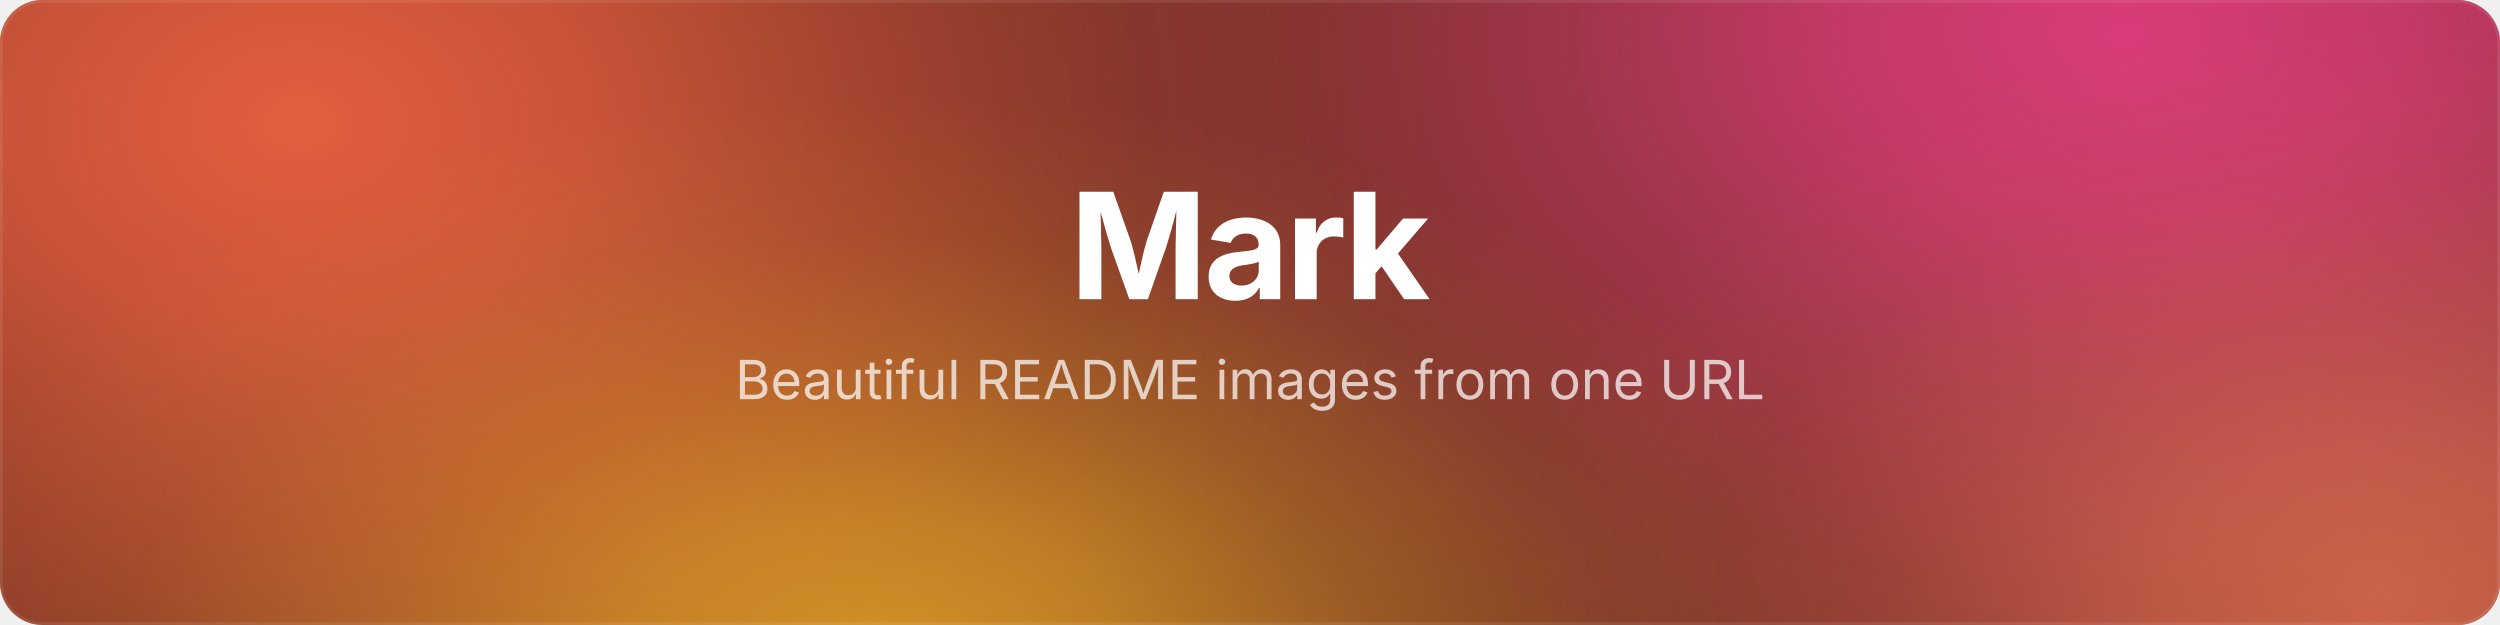
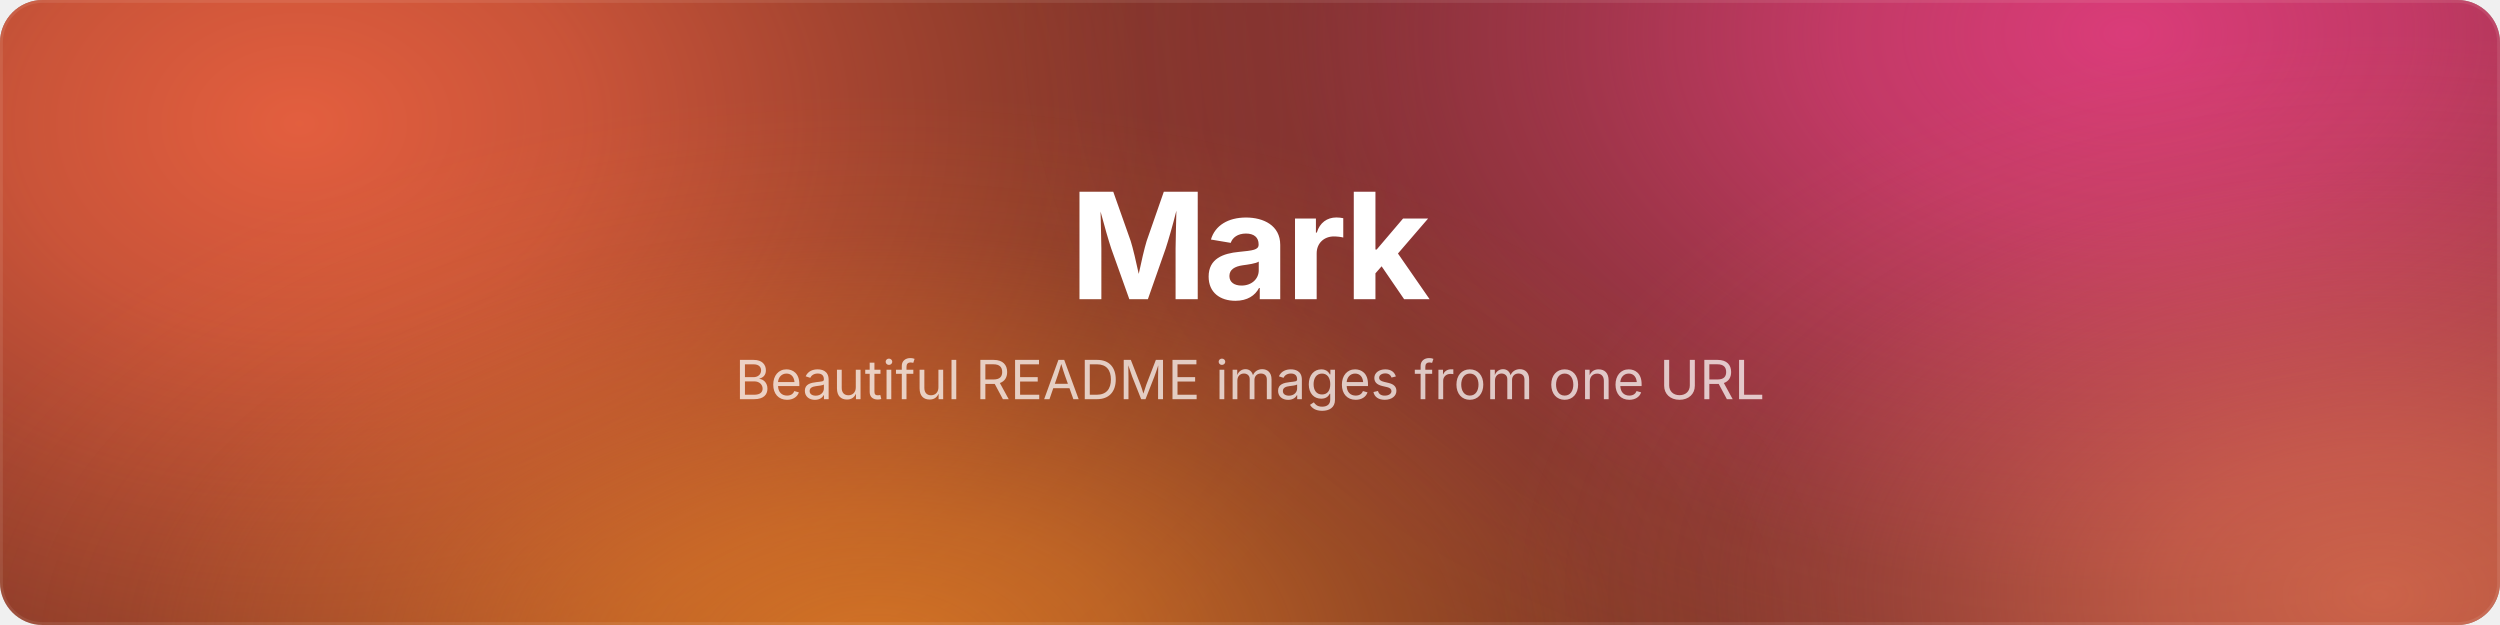
<svg xmlns="http://www.w3.org/2000/svg" width="880" height="220" viewBox="0 0 880 220" role="img">
  <defs>
    <radialGradient id="mg1">
      <stop offset="0" stop-color="#FF6A45" stop-opacity="0.80" />
      <stop offset="0.25" stop-color="#FF6A45" stop-opacity="0.62" />
      <stop offset="0.5" stop-color="#FF6A45" stop-opacity="0.34" />
      <stop offset="0.75" stop-color="#FF6A45" stop-opacity="0.10" />
      <stop offset="1" stop-color="#FF6A45" stop-opacity="0" />
    </radialGradient>
    <radialGradient id="mg2">
      <stop offset="0" stop-color="#F43F8E" stop-opacity="0.80" />
      <stop offset="0.25" stop-color="#F43F8E" stop-opacity="0.62" />
      <stop offset="0.5" stop-color="#F43F8E" stop-opacity="0.34" />
      <stop offset="0.75" stop-color="#F43F8E" stop-opacity="0.10" />
      <stop offset="1" stop-color="#F43F8E" stop-opacity="0" />
    </radialGradient>
    <radialGradient id="mg3">
-       <stop offset="0" stop-color="#FBBF24" stop-opacity="0.68" />
-       <stop offset="0.25" stop-color="#FBBF24" stop-opacity="0.53" />
-       <stop offset="0.5" stop-color="#FBBF24" stop-opacity="0.29" />
-       <stop offset="0.75" stop-color="#FBBF24" stop-opacity="0.09" />
-       <stop offset="1" stop-color="#FBBF24" stop-opacity="0" />
+       <stop offset="0" stop-color="#FB9024" stop-opacity="0.68" />
+       <stop offset="0.25" stop-color="#FB9024" stop-opacity="0.53" />
+       <stop offset="0.5" stop-color="#FB9024" stop-opacity="0.29" />
+       <stop offset="0.75" stop-color="#FB9024" stop-opacity="0.09" />
+       <stop offset="1" stop-color="#FB9024" stop-opacity="0" />
    </radialGradient>
    <radialGradient id="mg4">
      <stop offset="0" stop-color="#F87F59" stop-opacity="0.64" />
      <stop offset="0.25" stop-color="#F87F59" stop-opacity="0.50" />
      <stop offset="0.5" stop-color="#F87F59" stop-opacity="0.27" />
      <stop offset="0.75" stop-color="#F87F59" stop-opacity="0.08" />
      <stop offset="1" stop-color="#F87F59" stop-opacity="0" />
    </radialGradient>
    <clipPath id="mc">
      <rect width="880" height="220" rx="15" />
    </clipPath>
  </defs>
  <g clip-path="url(#mc)">
    <rect width="880" height="220" fill="#733025" />
    <g>
      <ellipse cx="106" cy="44" rx="396" ry="286" fill="url(#mg1)" />
      <animateTransform attributeName="transform" type="translate" values="0 0;88 26;0 0" keyTimes="0.000;0.500;1.000" dur="24s" repeatCount="indefinite" calcMode="spline" keySplines="0.45 0 0.55 1;0.45 0 0.55 1" />
    </g>
    <g>
      <ellipse cx="748" cy="11" rx="396" ry="264" fill="url(#mg2)" />
      <animateTransform attributeName="transform" type="translate" values="0 0;-106 22;0 0" keyTimes="0.000;0.500;1.000" dur="28s" repeatCount="indefinite" calcMode="spline" keySplines="0.45 0 0.55 1;0.45 0 0.55 1" />
    </g>
    <g>
      <ellipse cx="308" cy="231" rx="352" ry="198" fill="url(#mg3)" />
      <animateTransform attributeName="transform" type="translate" values="0 0;106 -22;0 0" keyTimes="0.000;0.500;1.000" dur="21s" repeatCount="indefinite" calcMode="spline" keySplines="0.45 0 0.55 1;0.45 0 0.55 1" />
    </g>
    <g>
      <ellipse cx="836" cy="209" rx="308" ry="198" fill="url(#mg4)" />
      <animateTransform attributeName="transform" type="translate" values="0 0;-88 -26;0 0" keyTimes="0.000;0.500;1.000" dur="25s" repeatCount="indefinite" calcMode="spline" keySplines="0.45 0 0.55 1;0.45 0 0.55 1" />
    </g>
  </g>
  <rect x="0.5" y="0.5" width="879" height="219" rx="14.5" fill="none" stroke="#FFF5EF" stroke-opacity="0.09" />
  <text x="440.0" y="86.4" text-anchor="middle" dominant-baseline="central" font-family="Inter,ui-sans-serif,system-ui,-apple-system,BlinkMacSystemFont,Segoe UI,Roboto,Helvetica,Arial,sans-serif" font-size="52" font-weight="700" letter-spacing="-0.025em" fill="#FFFFFF">Mark</text>
  <text x="440.0" y="133.6" text-anchor="middle" dominant-baseline="central" font-family="Inter,ui-sans-serif,system-ui,-apple-system,BlinkMacSystemFont,Segoe UI,Roboto,Helvetica,Arial,sans-serif" font-size="19" font-weight="400" fill="#FFFFFF" fill-opacity="0.72">Beautiful README images from one URL</text>
</svg>
